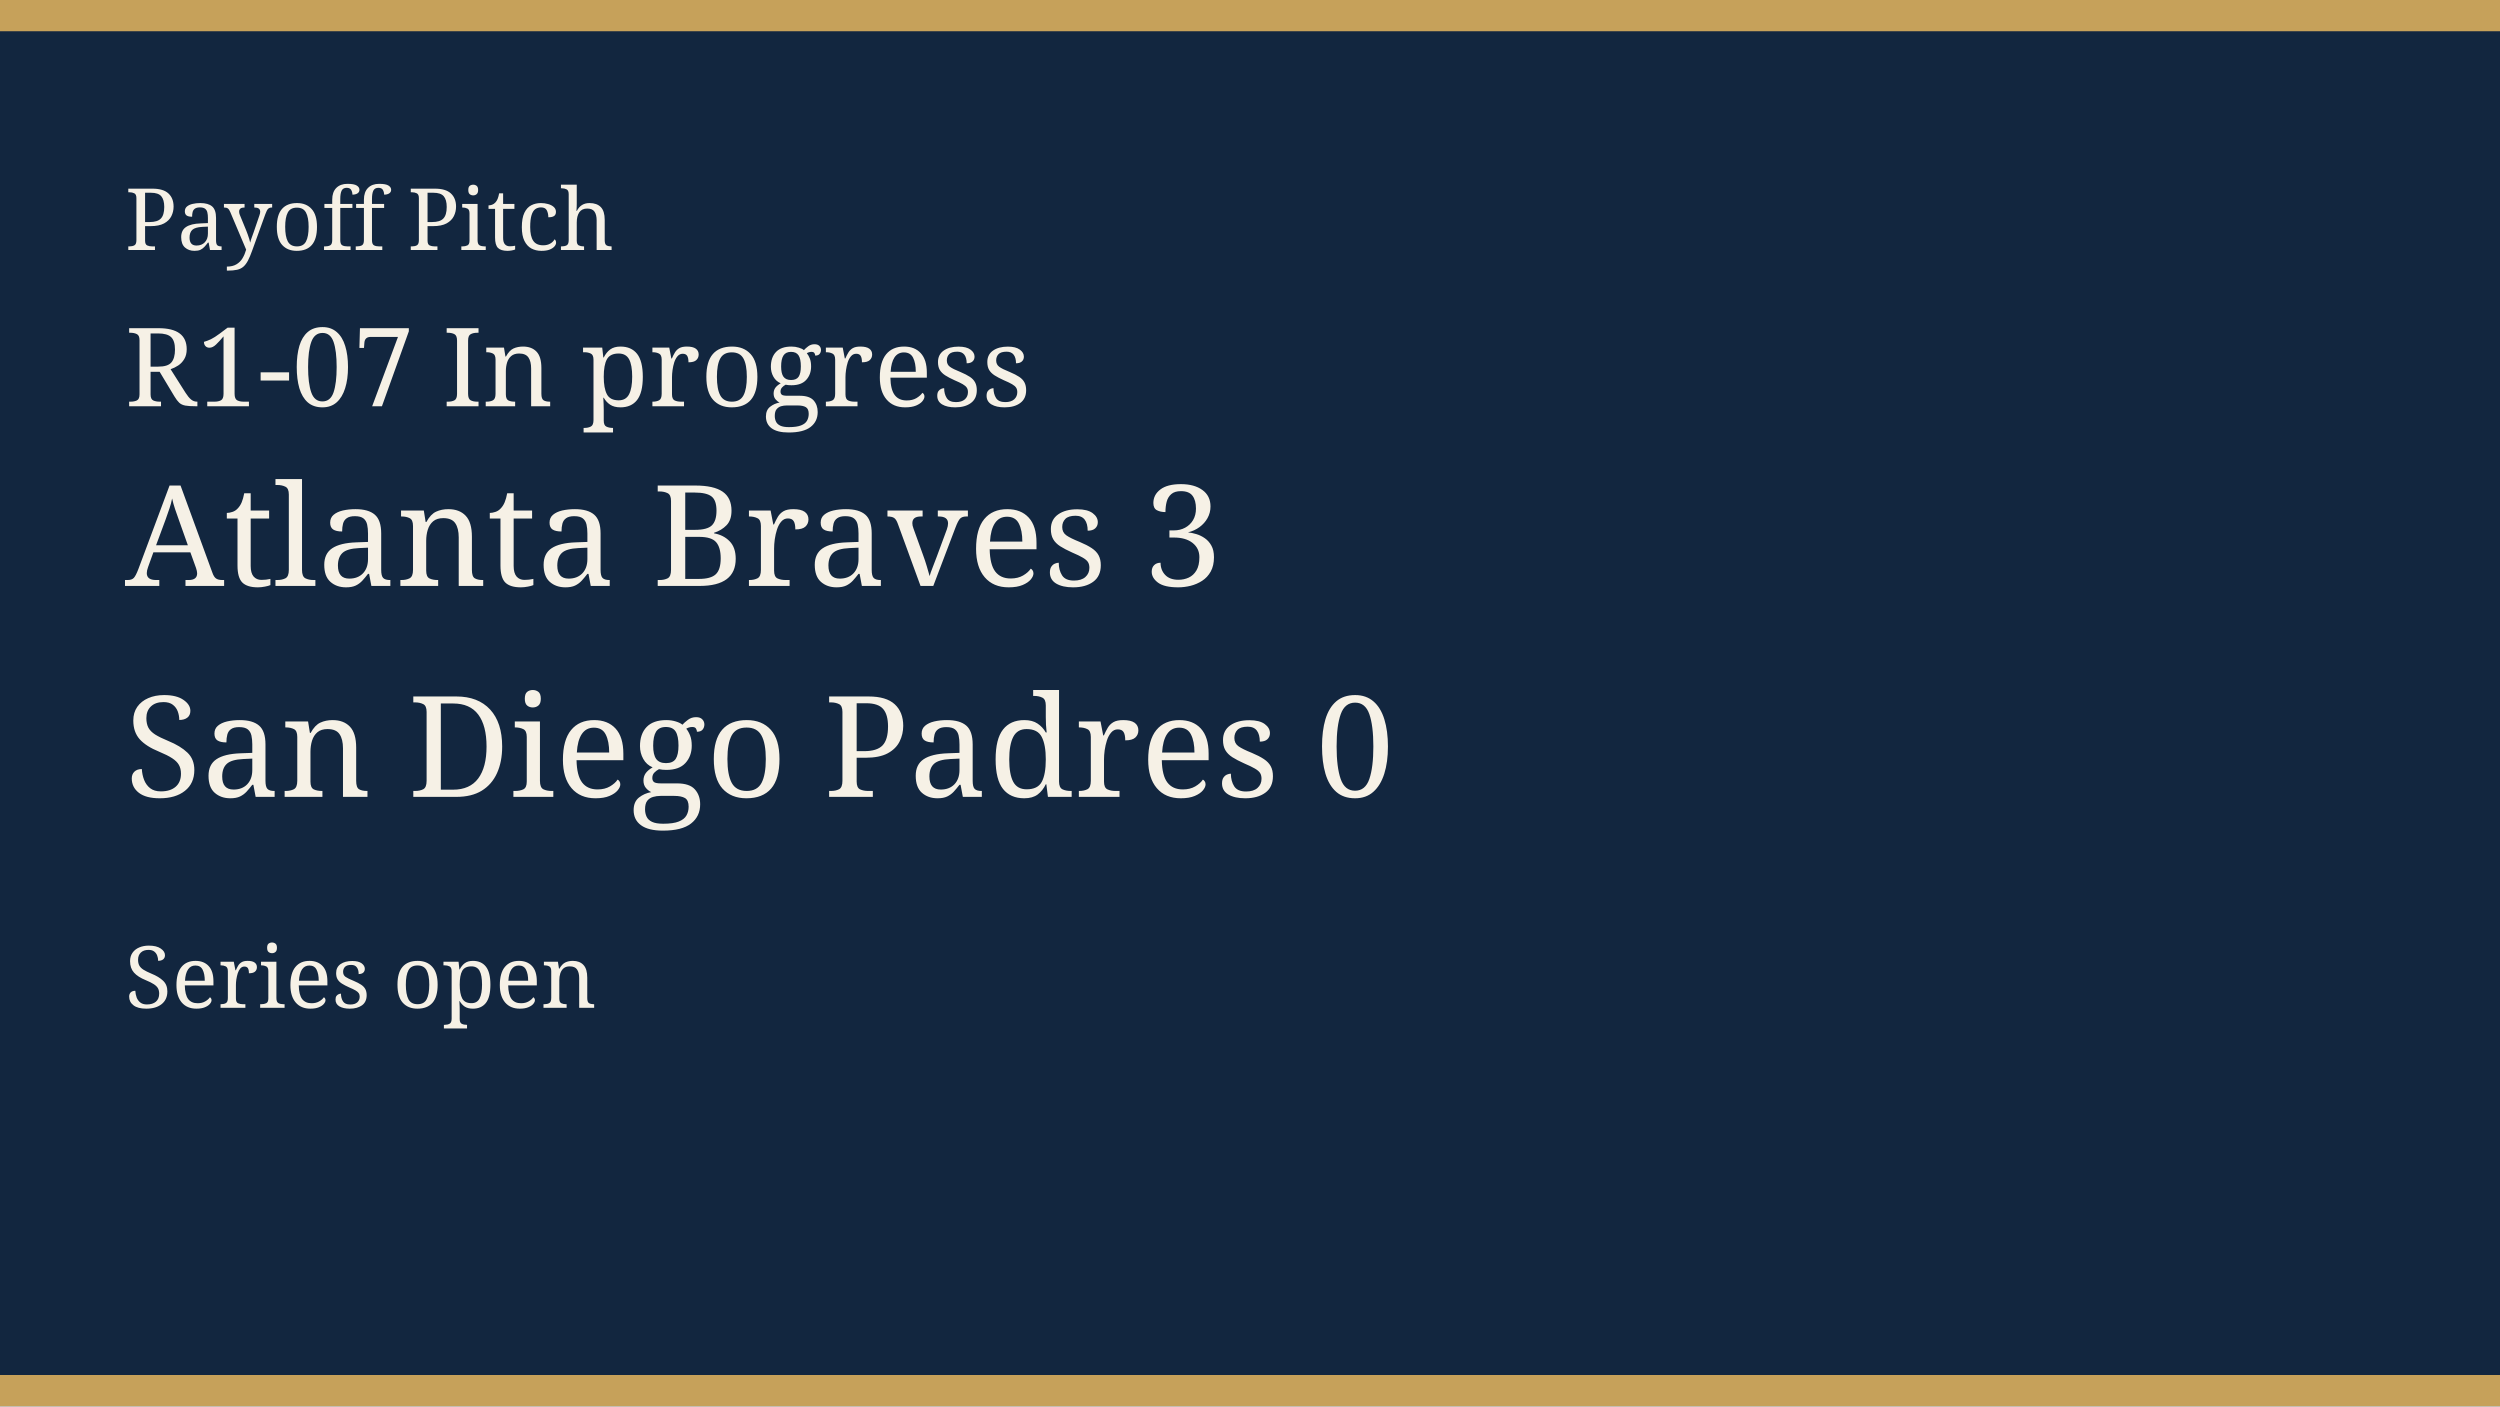
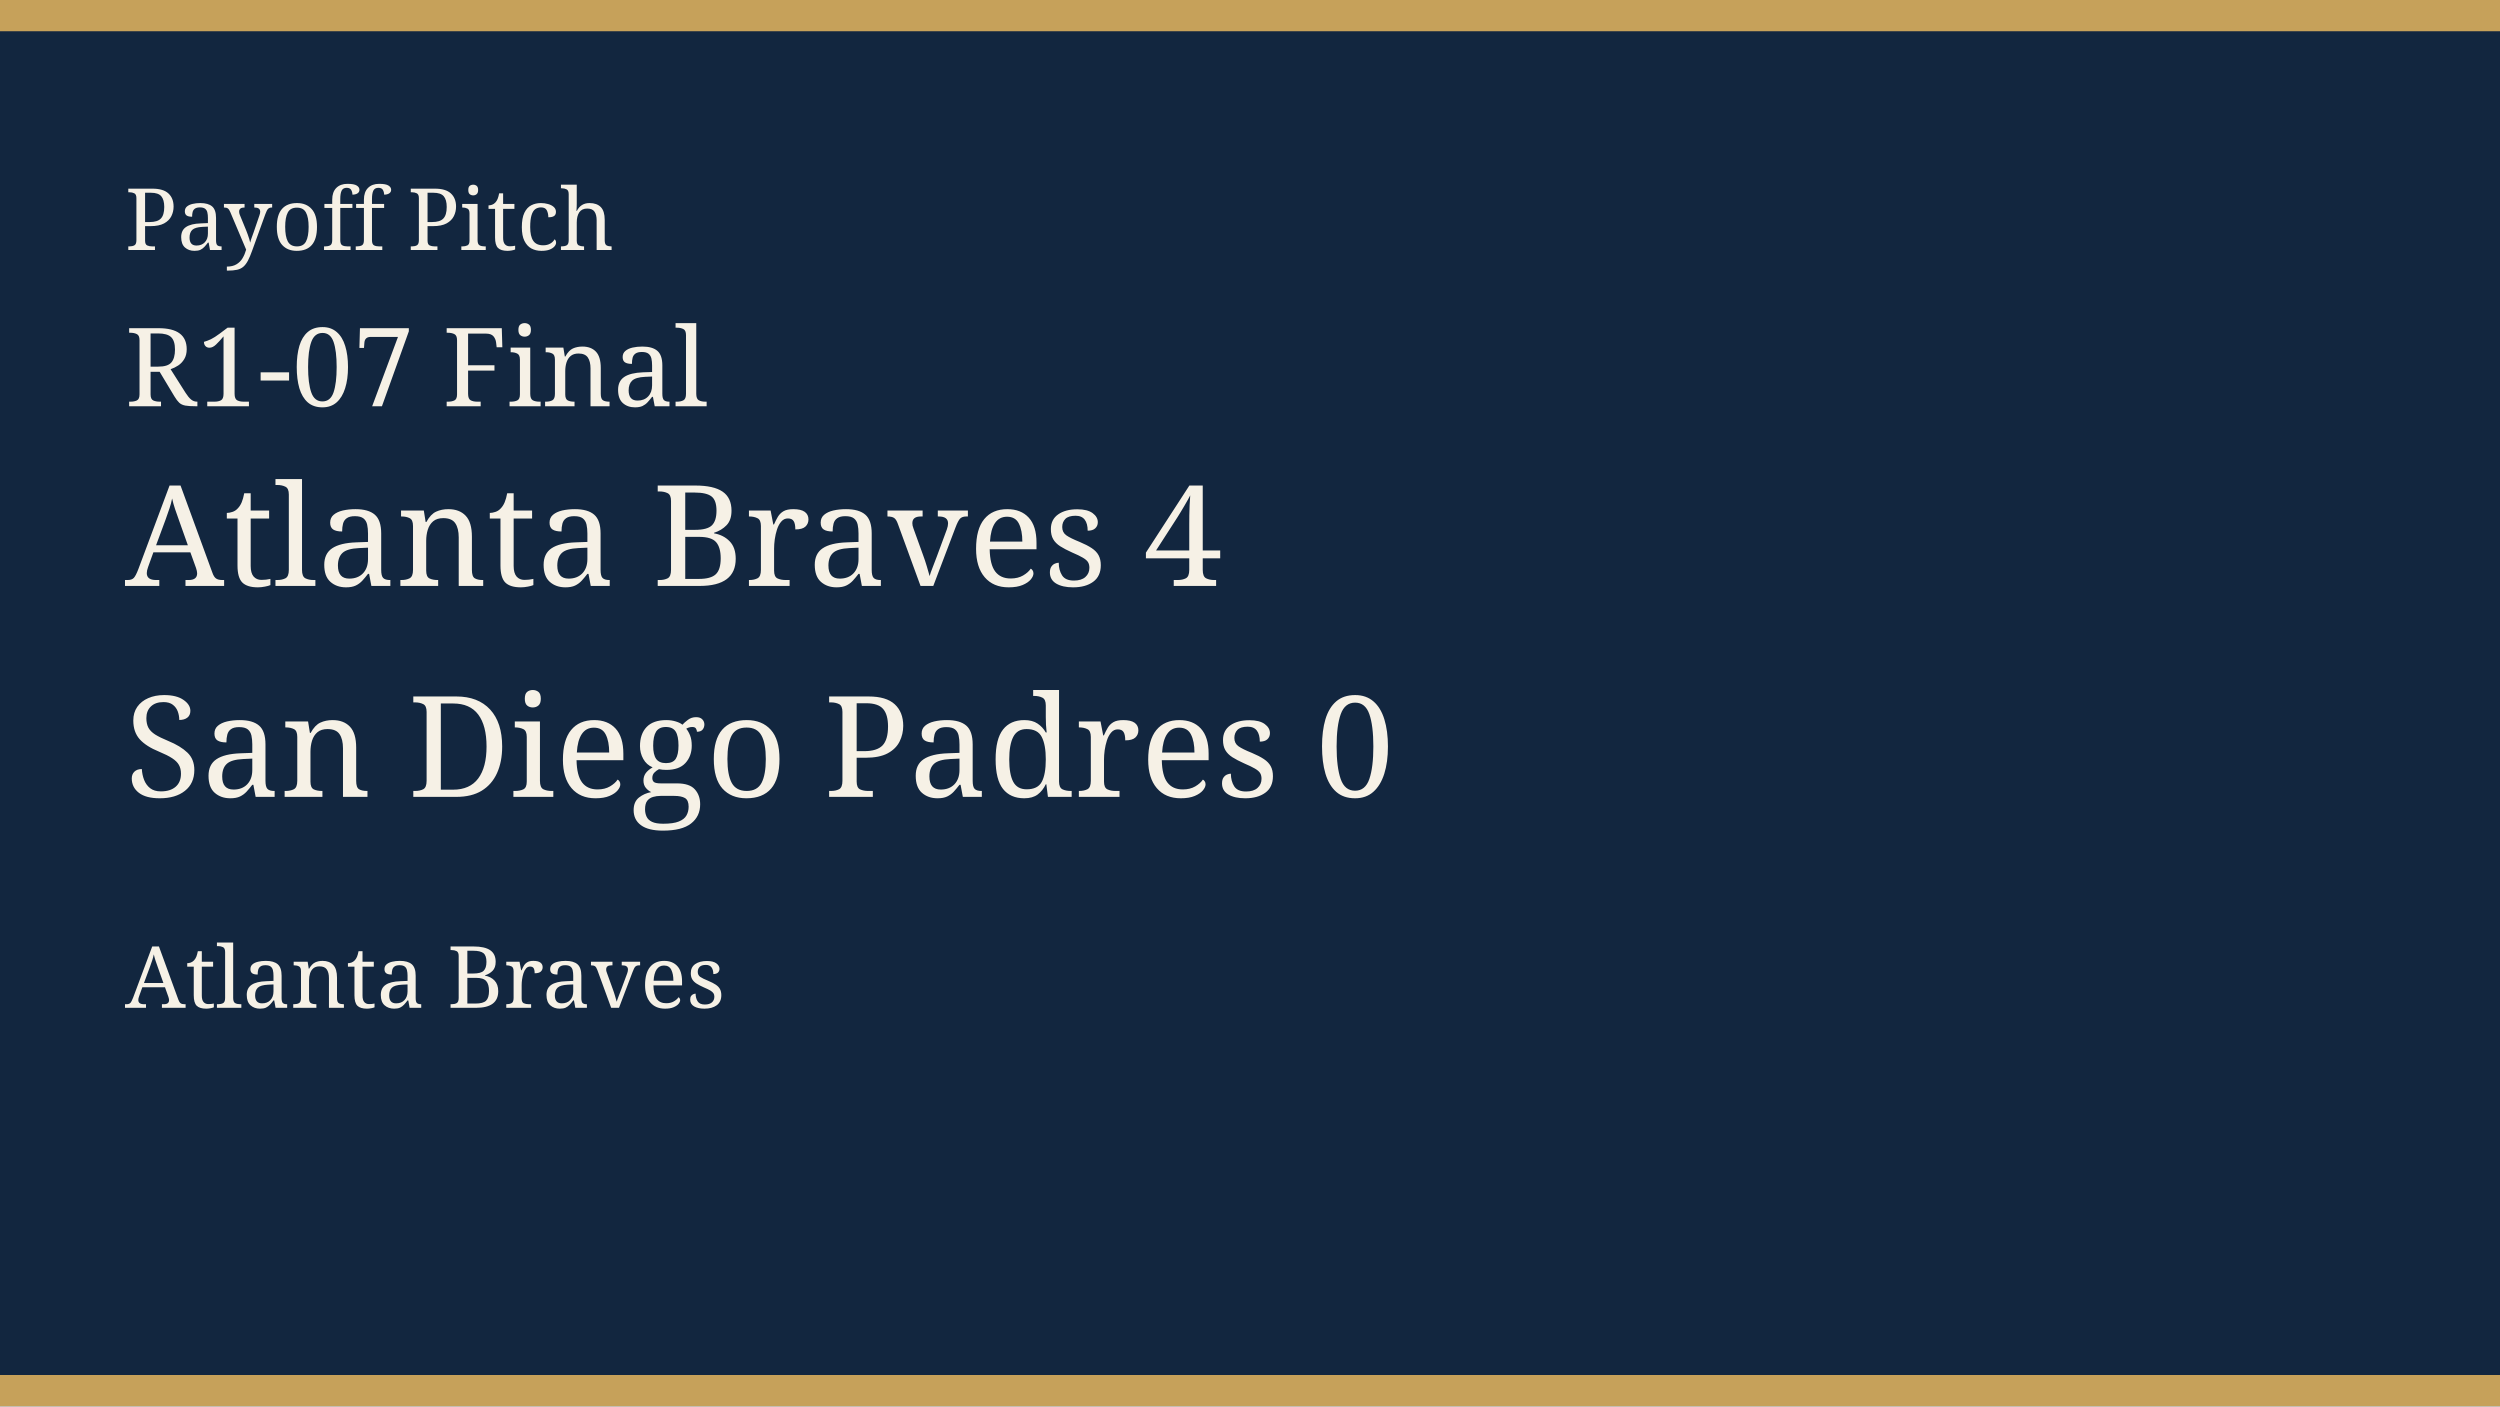
<svg xmlns="http://www.w3.org/2000/svg" width="640" height="360" viewBox="0 0 640 360" role="img">
  <rect width="640" height="360" fill="#12263f" />
  <rect width="640" height="8" fill="#c6a15a" />
  <rect y="352" width="640" height="8" fill="#c6a15a" />
  <text x="32" y="64" fill="#f6f1e6" font-family="Georgia, serif" font-size="22">Payoff Pitch</text>
-   <text x="32" y="104" fill="#f6f1e6" font-family="Georgia, serif" font-size="28">R1-07 In progress</text>
-   <text x="32" y="150" fill="#f6f1e6" font-family="Georgia, serif" font-size="36">Atlanta Braves 3</text>
+   <text x="32" y="104" fill="#f6f1e6" font-family="Georgia, serif" font-size="28">R1-07 Final</text>
+   <text x="32" y="150" fill="#f6f1e6" font-family="Georgia, serif" font-size="36">Atlanta Braves 4</text>
  <text x="32" y="204" fill="#f6f1e6" font-family="Georgia, serif" font-size="36">San Diego Padres 0</text>
-   <text x="32" y="258" fill="#f6f1e6" font-family="Georgia, serif" font-size="22">Series open</text>
+   <text x="32" y="258" fill="#f6f1e6" font-family="Georgia, serif" font-size="22">Atlanta Braves</text>
</svg>
